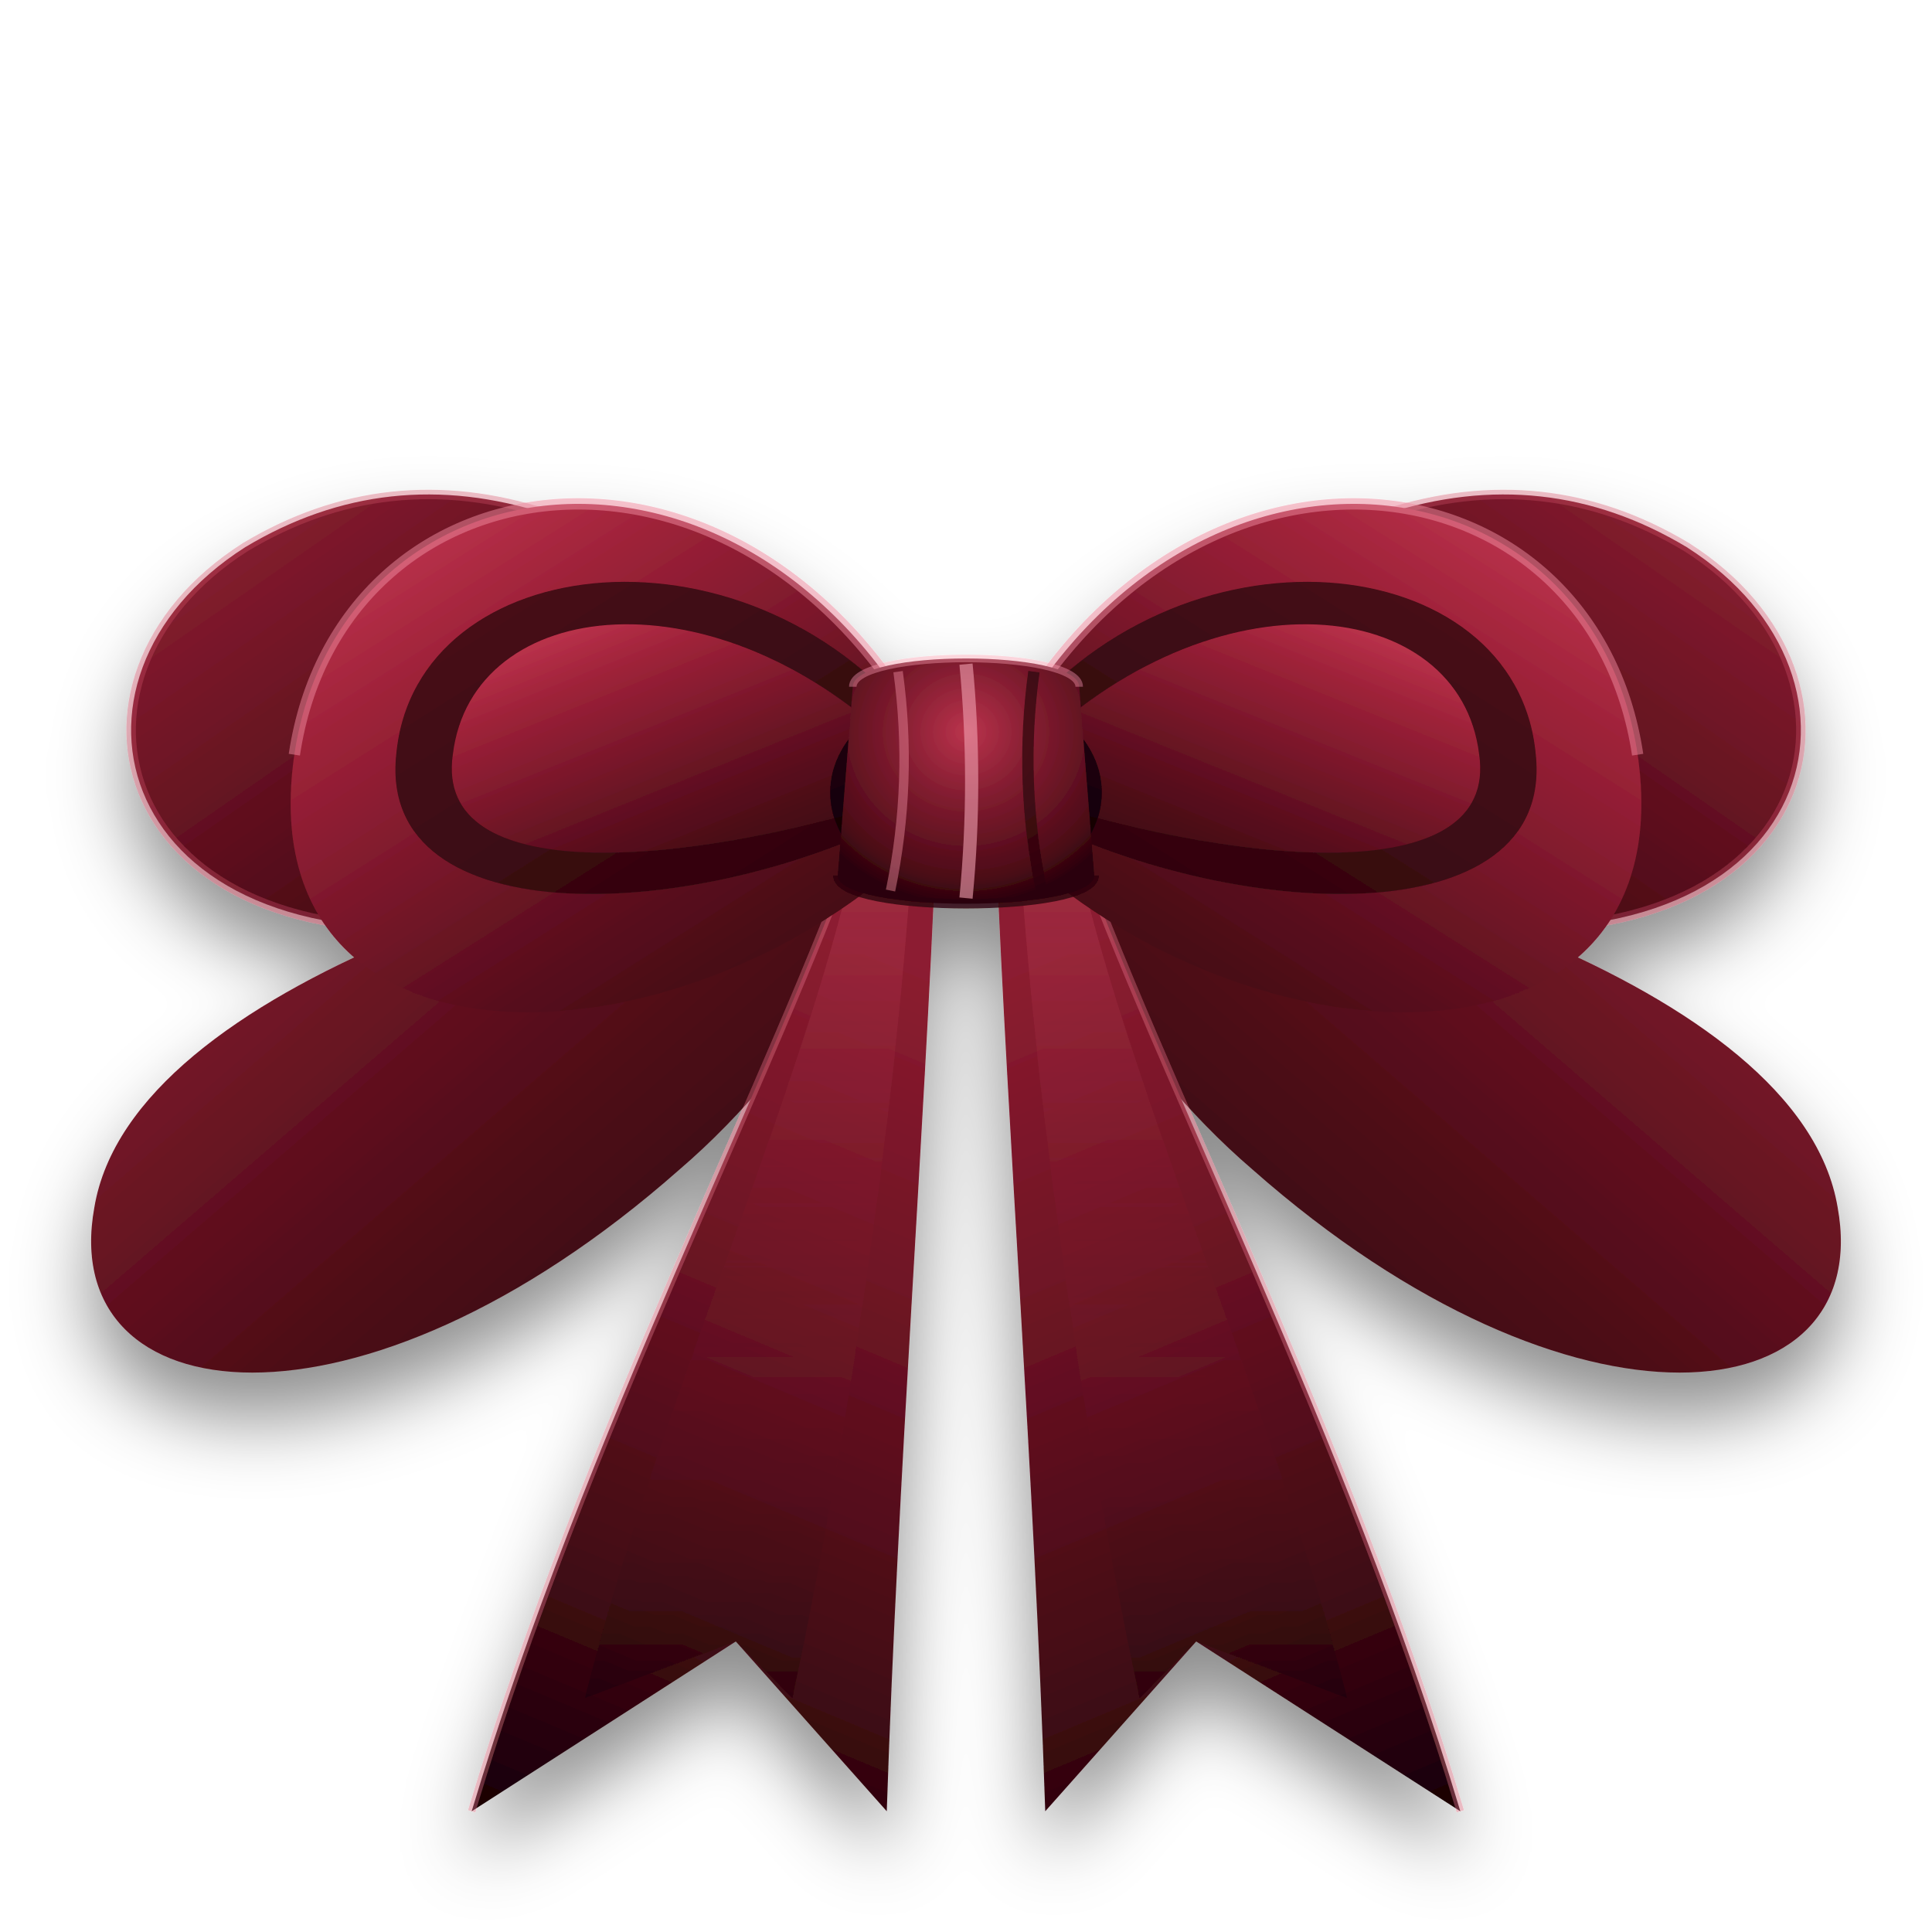
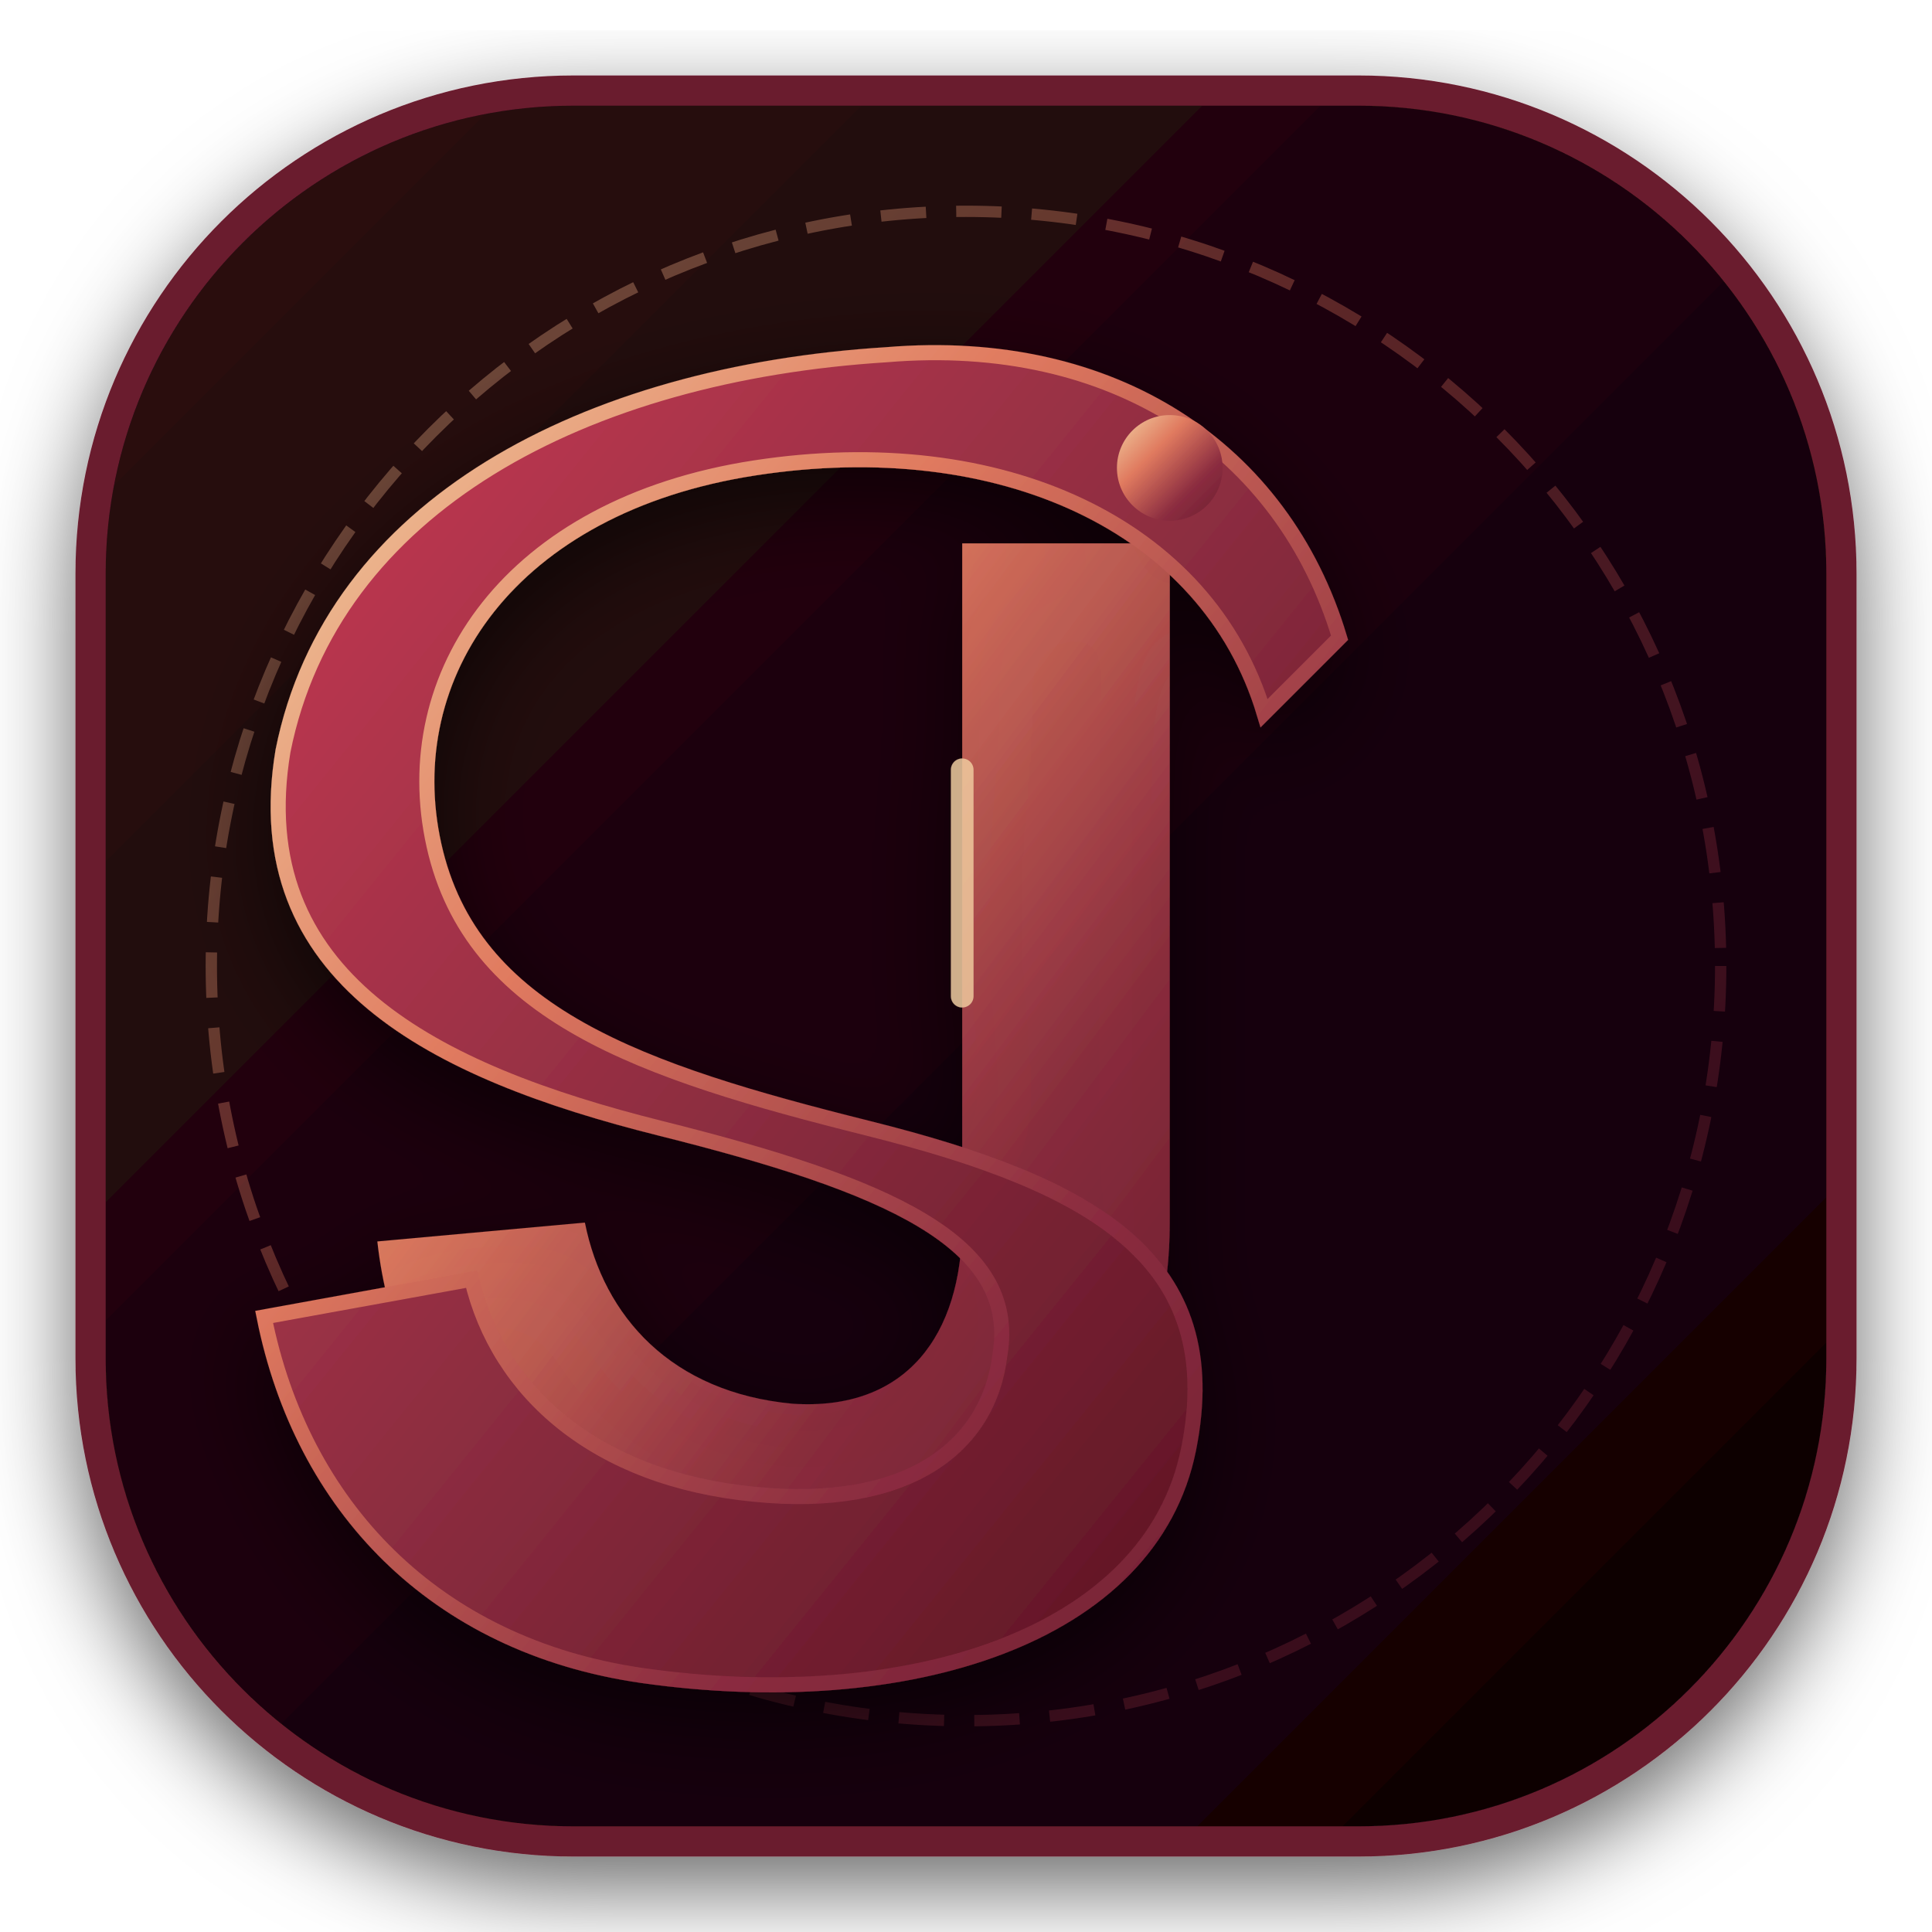
<svg xmlns="http://www.w3.org/2000/svg" viewBox="0 0 512 512" width="100%" height="100%">
  <defs>
-     <radialGradient id="knotGlow" cx="50%" cy="30%" r="70%">
-       <stop offset="0%" stop-color="#BA334C" />
-       <stop offset="40%" stop-color="#801C2F" />
-       <stop offset="85%" stop-color="#4C0A17" />
-       <stop offset="100%" stop-color="#2B030A" />
-     </radialGradient>
-     <linearGradient id="mainLoopLeft" x1="10%" y1="0%" x2="90%" y2="100%">
+     <linearGradient id="bgGrad" x1="0%" y1="0%" x2="100%" y2="100%">
+       <stop offset="0%" stop-color="#2D0B13" />
+       <stop offset="50%" stop-color="#1A0409" />
+       <stop offset="100%" stop-color="#0E0205" />
+     </linearGradient>
+     <linearGradient id="goldGrad" x1="0%" y1="0%" x2="100%" y2="100%">
+       <stop offset="0%" stop-color="#F2D2A4" />
+       <stop offset="35%" stop-color="#E07A5F" />
+       <stop offset="70%" stop-color="#8C2D40" />
+       <stop offset="100%" stop-color="#6B1D2F" />
+     </linearGradient>
+     <linearGradient id="maroonGrad" x1="0%" y1="0%" x2="100%" y2="100%">
      <stop offset="0%" stop-color="#C83A54" />
-       <stop offset="25%" stop-color="#9E2239" />
-       <stop offset="65%" stop-color="#601020" />
-       <stop offset="100%" stop-color="#33040C" />
+       <stop offset="50%" stop-color="#8C2D40" />
+       <stop offset="100%" stop-color="#540F1D" />
    </linearGradient>
-     <linearGradient id="mainLoopRight" x1="90%" y1="0%" x2="10%" y2="100%">
-       <stop offset="0%" stop-color="#C83A54" />
-       <stop offset="25%" stop-color="#9E2239" />
-       <stop offset="65%" stop-color="#601020" />
-       <stop offset="100%" stop-color="#33040C" />
-     </linearGradient>
-     <linearGradient id="backLoopLeft" x1="0%" y1="10%" x2="100%" y2="90%">
-       <stop offset="0%" stop-color="#8E1F33" />
-       <stop offset="50%" stop-color="#550D1A" />
-       <stop offset="100%" stop-color="#240208" />
-     </linearGradient>
-     <linearGradient id="backLoopRight" x1="100%" y1="10%" x2="0%" y2="90%">
-       <stop offset="0%" stop-color="#8E1F33" />
-       <stop offset="50%" stop-color="#550D1A" />
-       <stop offset="100%" stop-color="#240208" />
-     </linearGradient>
-     <linearGradient id="tailLeftGrad" x1="30%" y1="0%" x2="10%" y2="100%">
-       <stop offset="0%" stop-color="#8C1C30" />
-       <stop offset="35%" stop-color="#6D1324" />
-       <stop offset="75%" stop-color="#400813" />
-       <stop offset="100%" stop-color="#1A0206" />
-     </linearGradient>
-     <linearGradient id="tailRightGrad" x1="70%" y1="0%" x2="90%" y2="100%">
-       <stop offset="0%" stop-color="#8C1C30" />
-       <stop offset="35%" stop-color="#6D1324" />
-       <stop offset="75%" stop-color="#400813" />
-       <stop offset="100%" stop-color="#1A0206" />
-     </linearGradient>
-     <linearGradient id="velvetSheen" x1="0%" y1="0%" x2="0%" y2="100%">
-       <stop offset="0%" stop-color="#E86B82" stop-opacity="0.55" />
-       <stop offset="50%" stop-color="#A82840" stop-opacity="0.1" />
-       <stop offset="100%" stop-color="#000000" stop-opacity="0.6" />
-     </linearGradient>
-     <linearGradient id="edgeHighlight" x1="0%" y1="0%" x2="100%" y2="0%">
-       <stop offset="0%" stop-color="#F299AA" stop-opacity="0.6" />
-       <stop offset="100%" stop-color="#801C2F" stop-opacity="0.0" />
-     </linearGradient>
-     <filter id="softShadow" x="-20%" y="-20%" width="140%" height="140%">
-       <feGaussianBlur in="SourceAlpha" stdDeviation="10" />
-       <feOffset dx="0" dy="12" />
-       <feComponentTransfer>
-         <feFuncA type="linear" slope="0.45" />
-       </feComponentTransfer>
-       <feMerge>
-         <feMergeNode />
-         <feMergeNode in="SourceGraphic" />
-       </feMerge>
+     <filter id="monogramShadow" x="-20%" y="-20%" width="140%" height="140%">
+       <feDropShadow dx="0" dy="8" stdDeviation="12" flood-color="#000000" flood-opacity="0.6" />
    </filter>
  </defs>
-   <g filter="url(#softShadow)">
-     <path d="M 235 200 Q 140 100 65 145 C 10 180 30 255 125 245 C 175 240 220 220 240 210 Z" fill="url(#backLoopLeft)" />
-     <path d="M 235 200 Q 140 100 65 145 C 10 180 30 255 125 245" fill="none" stroke="#D15068" stroke-width="2.5" opacity="0.35" />
-     <path d="M 230 215 C 160 225 35 260 25 320 C 15 375 95 385 180 310 C 215 280 235 240 242 220 Z" fill="url(#backLoopLeft)" />
-     <path d="M 277 200 Q 372 100 447 145 C 502 180 482 255 387 245 C 337 240 292 220 272 210 Z" fill="url(#backLoopRight)" />
-     <path d="M 277 200 Q 372 100 447 145 C 502 180 482 255 387 245" fill="none" stroke="#D15068" stroke-width="2.5" opacity="0.35" />
-     <path d="M 282 215 C 352 225 477 260 487 320 C 497 375 417 385 332 310 C 297 280 277 240 270 220 Z" fill="url(#backLoopRight)" />
-     <g>
-       <path d="M 228 220 C 205 285 155 380 125 480 L 195 435 L 235 480 C 238 390 245 300 248 225 Z" fill="url(#tailLeftGrad)" />
-       <path d="M 228 220 C 215 285 175 370 155 450 L 195 435 L 210 450 C 225 380 238 290 242 222 Z" fill="url(#velvetSheen)" opacity="0.4" />
-       <path d="M 228 220 C 205 285 155 380 125 480" fill="none" stroke="#E27488" stroke-width="2" opacity="0.4" />
-     </g>
-     <g>
-       <path d="M 284 220 C 307 285 357 380 387 480 L 317 435 L 277 480 C 274 390 267 300 264 225 Z" fill="url(#tailRightGrad)" />
-       <path d="M 284 220 C 297 285 337 370 357 450 L 317 435 L 302 450 C 287 380 274 290 270 222 Z" fill="url(#velvetSheen)" opacity="0.4" />
-       <path d="M 284 220 C 307 285 357 380 387 480" fill="none" stroke="#E27488" stroke-width="2" opacity="0.4" />
-     </g>
-     <g>
-       <path d="M 245 195 C 195 105 90 120 78 200 C 65 290 185 285 248 220 Z" fill="url(#mainLoopLeft)" />
-       <path d="M 245 195 C 200 135 110 145 105 200 C 100 248 185 245 242 215 Z" fill="#28030B" opacity="0.75" />
-       <path d="M 240 200 C 190 150 125 158 120 200 C 115 235 180 230 238 212 Z" fill="url(#mainLoopLeft)" />
-       <path d="M 245 195 C 195 105 90 120 78 200" fill="none" stroke="#F08CA0" stroke-width="3" opacity="0.5" />
-     </g>
-     <g>
-       <path d="M 267 195 C 317 105 422 120 434 200 C 447 290 327 285 264 220 Z" fill="url(#mainLoopRight)" />
-       <path d="M 267 195 C 312 135 402 145 407 200 C 412 248 327 245 270 215 Z" fill="#28030B" opacity="0.75" />
-       <path d="M 272 200 C 322 150 387 158 392 200 C 397 235 332 230 274 212 Z" fill="url(#mainLoopRight)" />
-       <path d="M 267 195 C 317 105 422 120 434 200" fill="none" stroke="#F08CA0" stroke-width="3" opacity="0.5" />
-     </g>
-     <g>
-       <ellipse cx="256" cy="210" rx="36" ry="28" fill="#140105" opacity="0.9" />
-       <path d="M 226 182 C 226 172 286 172 286 182 L 290 232 C 290 242 222 242 222 232 Z" fill="url(#knotGlow)" />
-       <path d="M 238 178 Q 242 207 236 236" fill="none" stroke="#F08CA0" stroke-width="2.5" opacity="0.45" />
-       <path d="M 256 176 Q 259 207 256 238" fill="none" stroke="#F2A0B1" stroke-width="3.5" opacity="0.6" />
-       <path d="M 274 178 Q 270 207 276 236" fill="none" stroke="#2B030A" stroke-width="3" opacity="0.7" />
-       <path d="M 226 182 C 226 172 286 172 286 182" fill="none" stroke="#FFA3B5" stroke-width="2" opacity="0.4" />
-       <path d="M 222 232 C 222 242 290 242 290 232" fill="none" stroke="#2B030A" stroke-width="2.5" opacity="0.8" />
-     </g>
+   <rect x="24" y="24" width="464" height="464" rx="128" fill="url(#bgGrad)" stroke="#6B1D2F" stroke-width="8" filter="url(#monogramShadow)" />
+   <circle cx="256" cy="256" r="200" fill="none" stroke="url(#goldGrad)" stroke-width="3" opacity="0.35" stroke-dasharray="12 8" />
+   <g filter="url(#monogramShadow)" transform="translate(0, 4)">
+     <path d="M 310 140           L 310 320           C 310 395 245 425 185 415           C 135 405 105 370 100 325           L 155 320           C 160 345 178 365 210 368           C 240 370 255 350 255 320           L 255 140           Z" fill="url(#goldGrad)" opacity="0.95" />
+     <path d="M 335 185           C 320 135 265 110 200 120           C 135 130 105 175 115 220           C 125 265 170 280 230 295           C 290 310 325 330 315 380           C 305 430 240 450 170 440           C 115 432 80 395 70 345           L 125 335           C 132 365 158 388 200 392           C 240 396 262 380 265 355           C 270 325 235 310 175 295           C 115 280 65 255 75 195           C 88 130 155 95 235 90           C 295 85 340 115 355 165           Z" fill="url(#maroonGrad)" stroke="url(#goldGrad)" stroke-width="4" />
+     <path d="M 255 200 L 255 260" stroke="#F2D2A4" stroke-width="6" stroke-linecap="round" opacity="0.8" />
+     <circle cx="310" cy="120" r="14" fill="url(#goldGrad)" />
  </g>
</svg>
